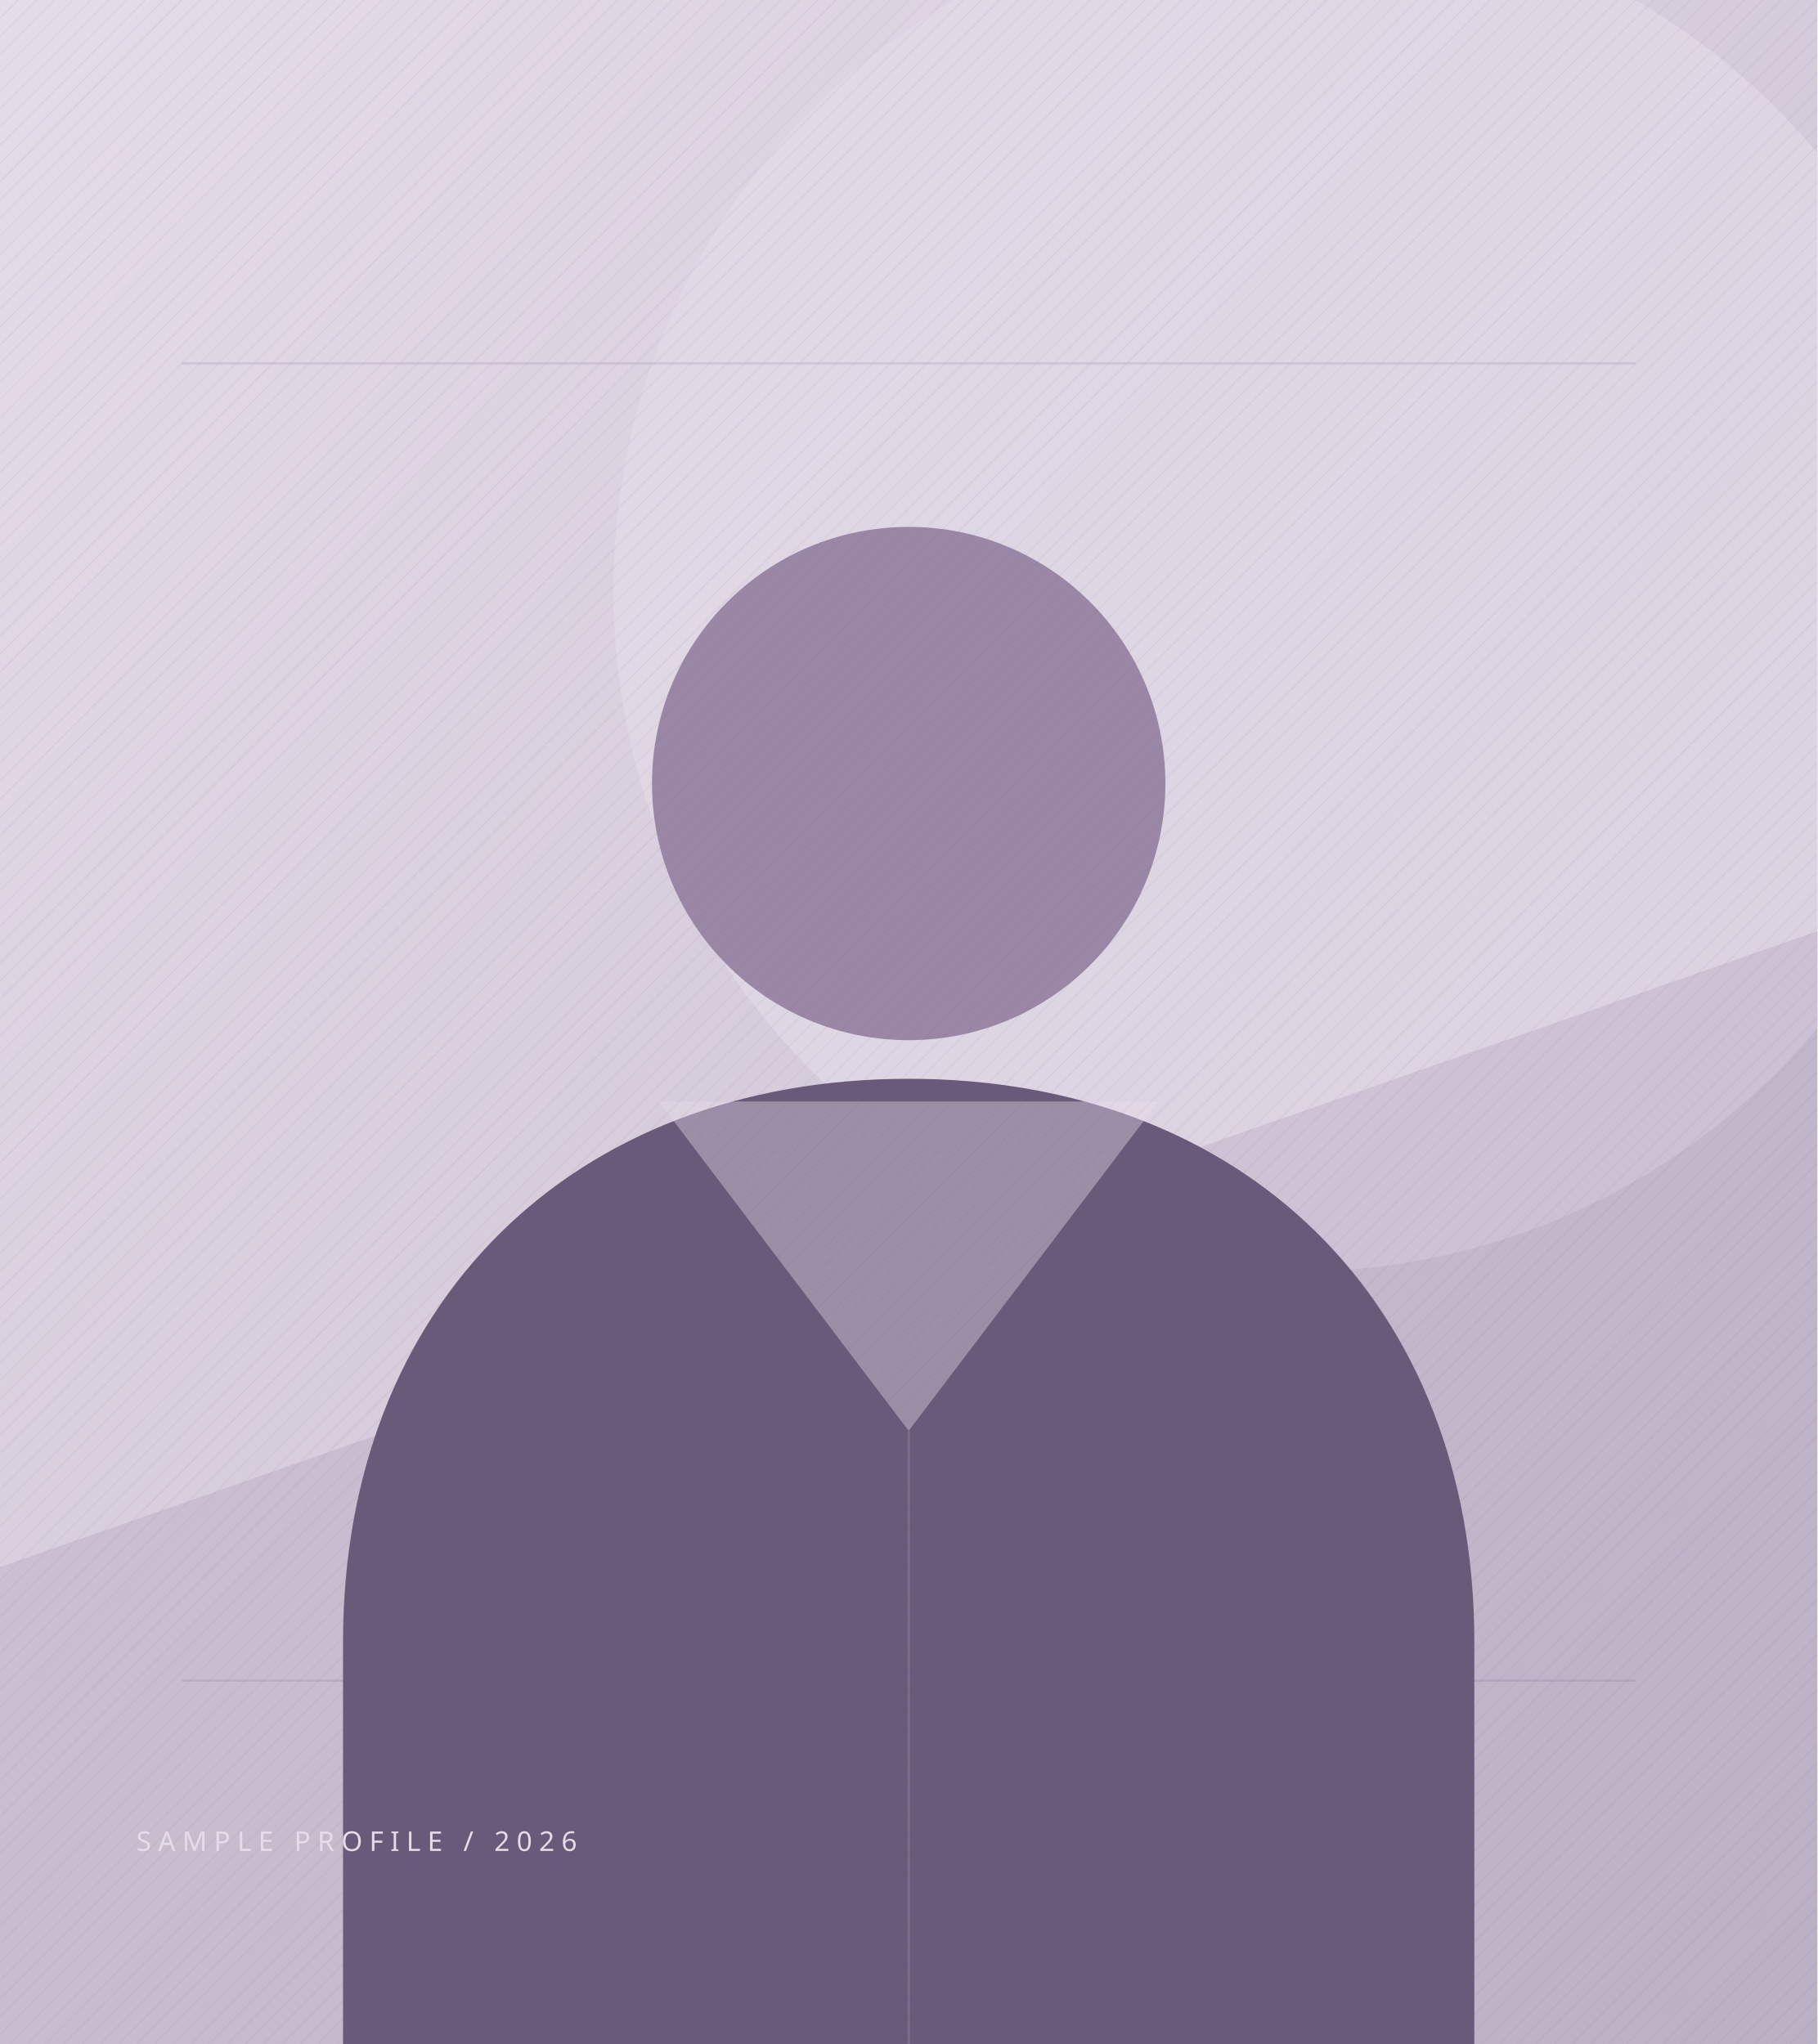
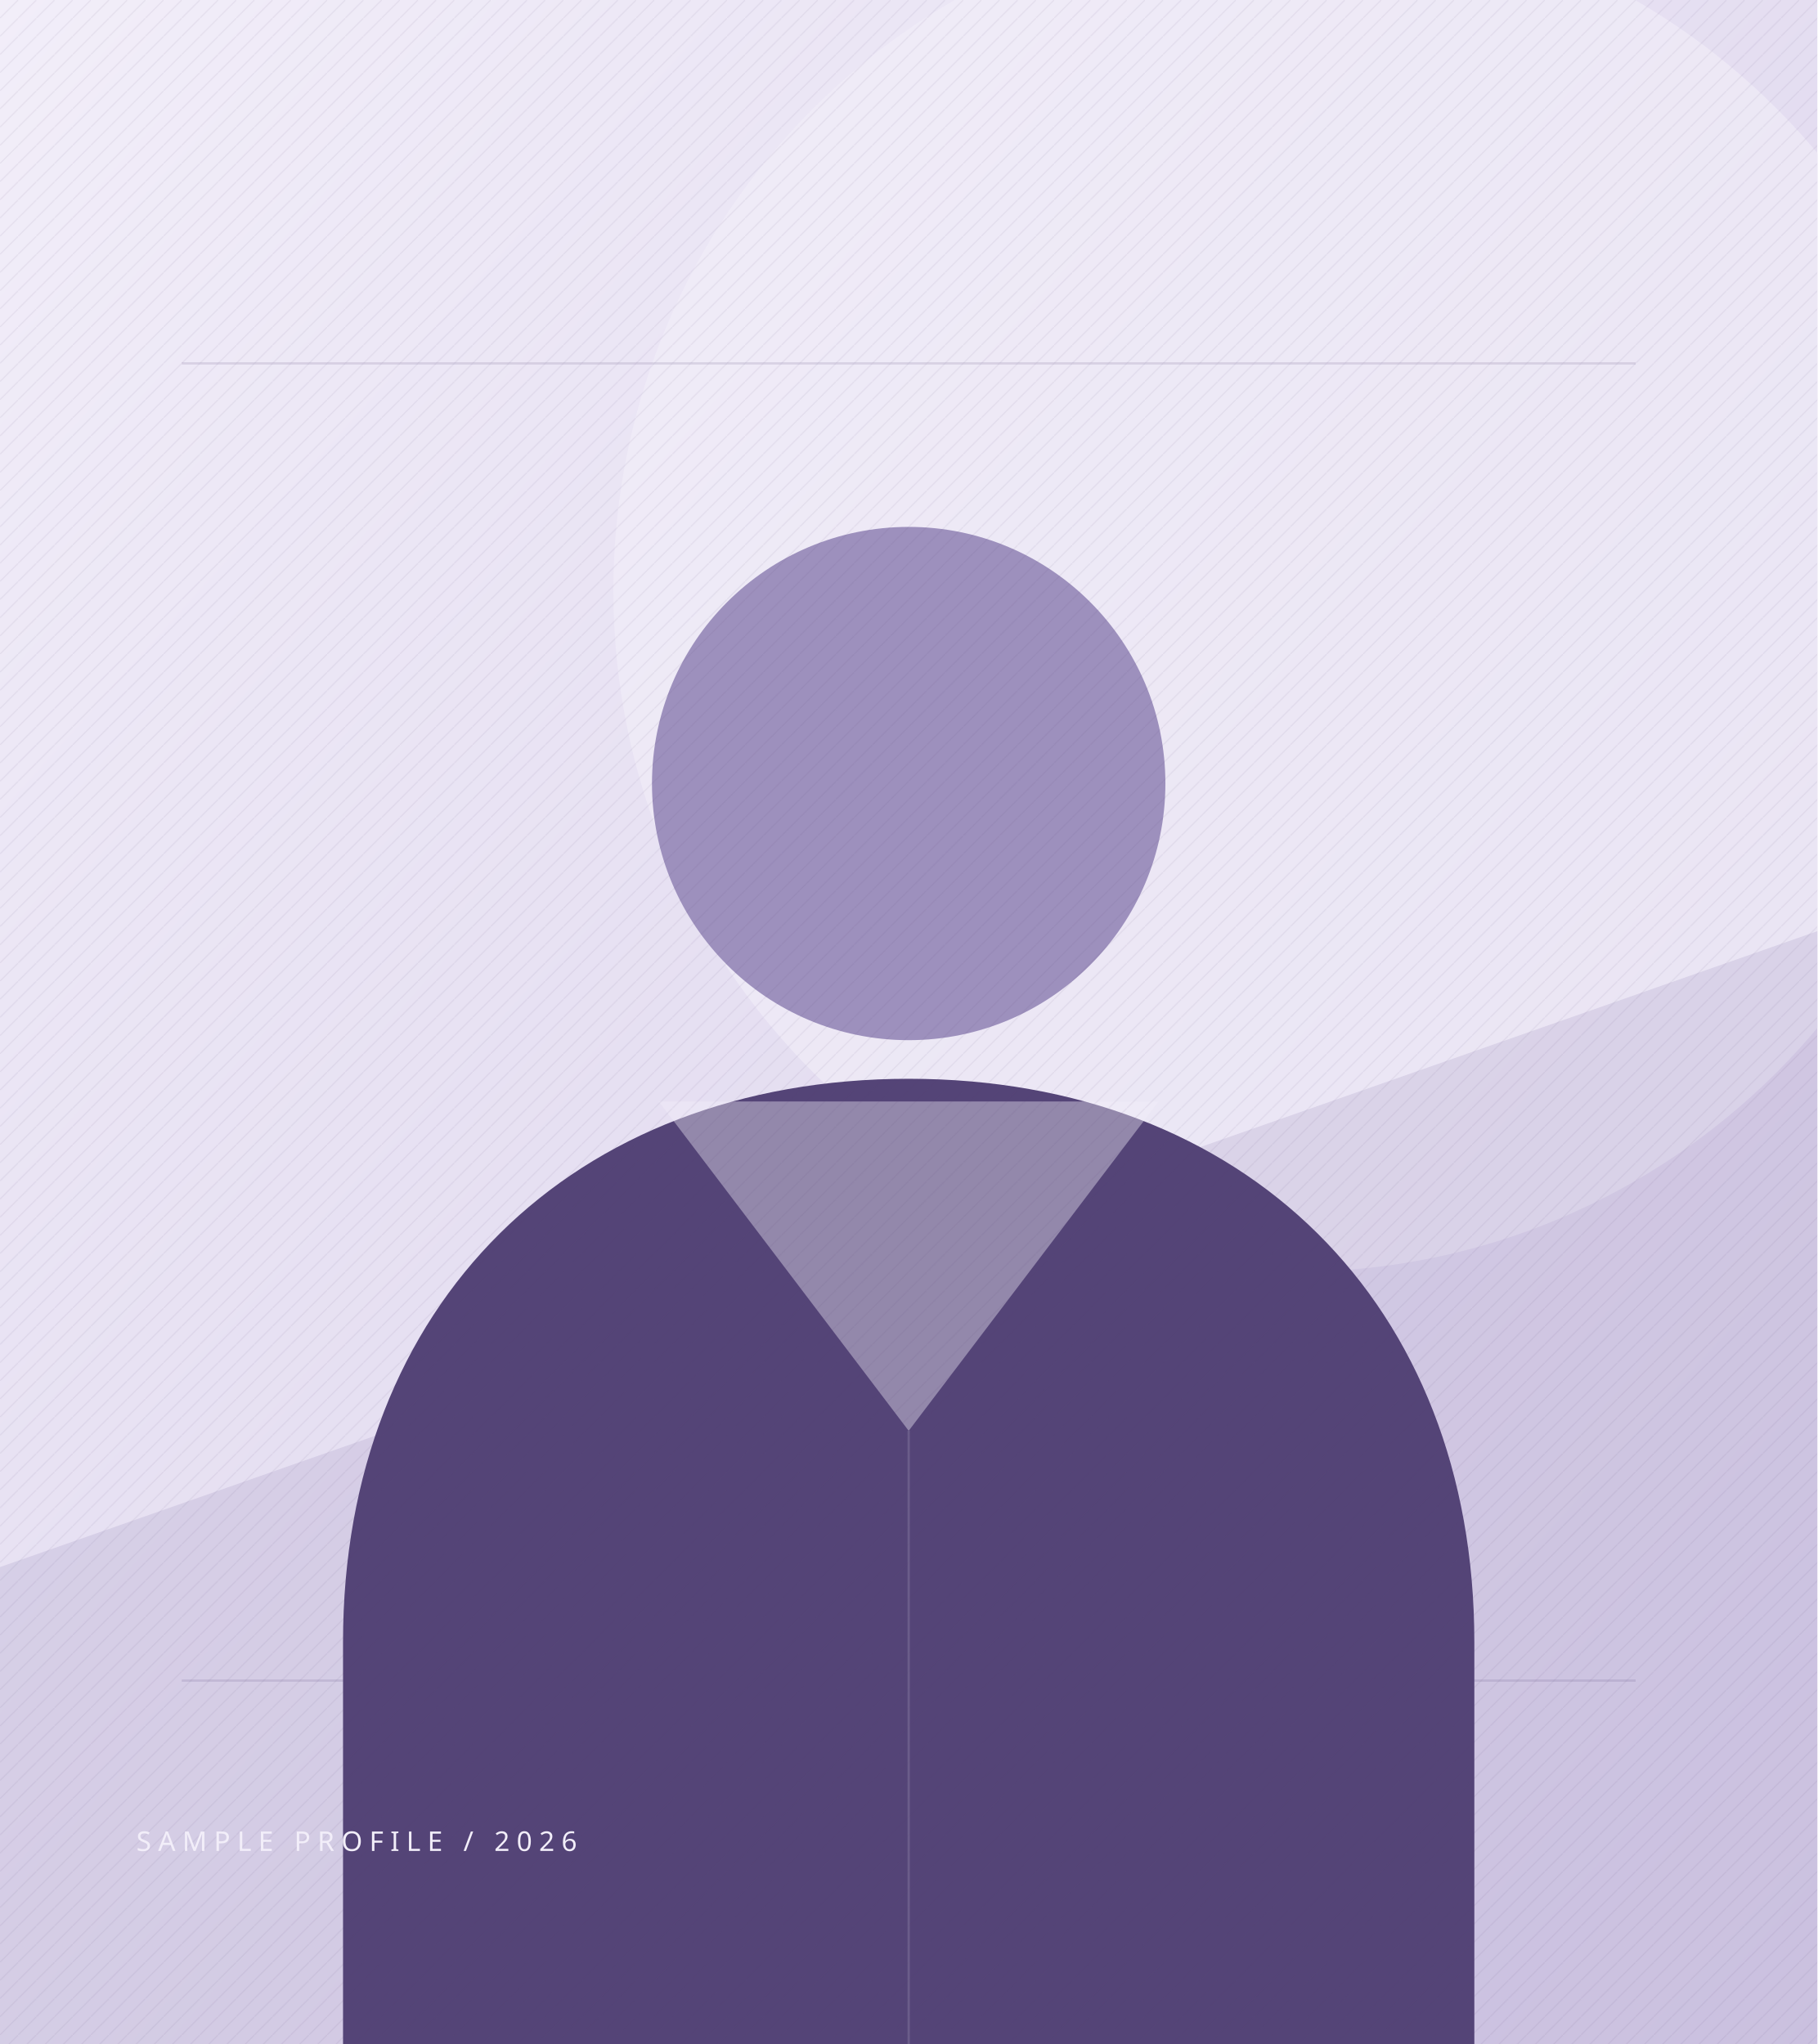
<svg xmlns="http://www.w3.org/2000/svg" viewBox="0 0 800 900">
  <defs>
    <linearGradient id="bg" x2="1" y2="1">
-       <stop stop-color="#e5dce9" />
-       <stop offset="1" stop-color="#c5bbcd" />
+       <stop stop-color="#f2eef9" />
+       <stop offset="1" stop-color="#d7cee9" />
    </linearGradient>
    <pattern id="lines" width="8" height="8" patternUnits="userSpaceOnUse">
-       <path d="M0 8L8 0" stroke="#695a79" stroke-width=".5" opacity=".08" />
+       <path d="M0 8L8 0" stroke="#544477" stroke-width=".5" opacity=".08" />
    </pattern>
  </defs>
  <rect width="800" height="900" fill="url(#bg)" />
-   <circle cx="570" cy="260" r="300" fill="#e5dce9" opacity=".6" />
-   <path d="M0 690L800 410V900H0Z" fill="#9a87a5" opacity=".23" />
-   <path d="M80 160H720M80 740H720" stroke="#695a79" opacity=".15" />
-   <circle cx="400" cy="345" r="113" fill="#9a87a5" />
-   <path d="M151 900V723c0-149 101-248 249-248s249 99 249 248v177" fill="#695a79" />
-   <path d="M290 485L400 630 510 485" fill="#e5dce9" opacity=".4" />
-   <path d="M400 630V900" stroke="#e5dce9" opacity=".15" />
+   <circle cx="570" cy="260" r="300" fill="#f2eef9" opacity=".6" />
+   <path d="M0 690L800 410V900H0Z" fill="#9d90bd" opacity=".23" />
+   <path d="M80 160H720M80 740H720" stroke="#544477" opacity=".15" />
+   <circle cx="400" cy="345" r="113" fill="#9d90bd" />
+   <path d="M151 900V723c0-149 101-248 249-248s249 99 249 248v177" fill="#544477" />
+   <path d="M290 485L400 630 510 485" fill="#f2eef9" opacity=".4" />
+   <path d="M400 630V900" stroke="#f2eef9" opacity=".15" />
  <rect width="800" height="900" fill="url(#lines)" />
-   <text x="60" y="815" fill="#e5dce9" font-size="12" letter-spacing="3" font-family="sans-serif">SAMPLE PROFILE / 2026</text>
+   <text x="60" y="815" fill="#f2eef9" font-size="12" letter-spacing="3" font-family="sans-serif">SAMPLE PROFILE / 2026</text>
</svg>
